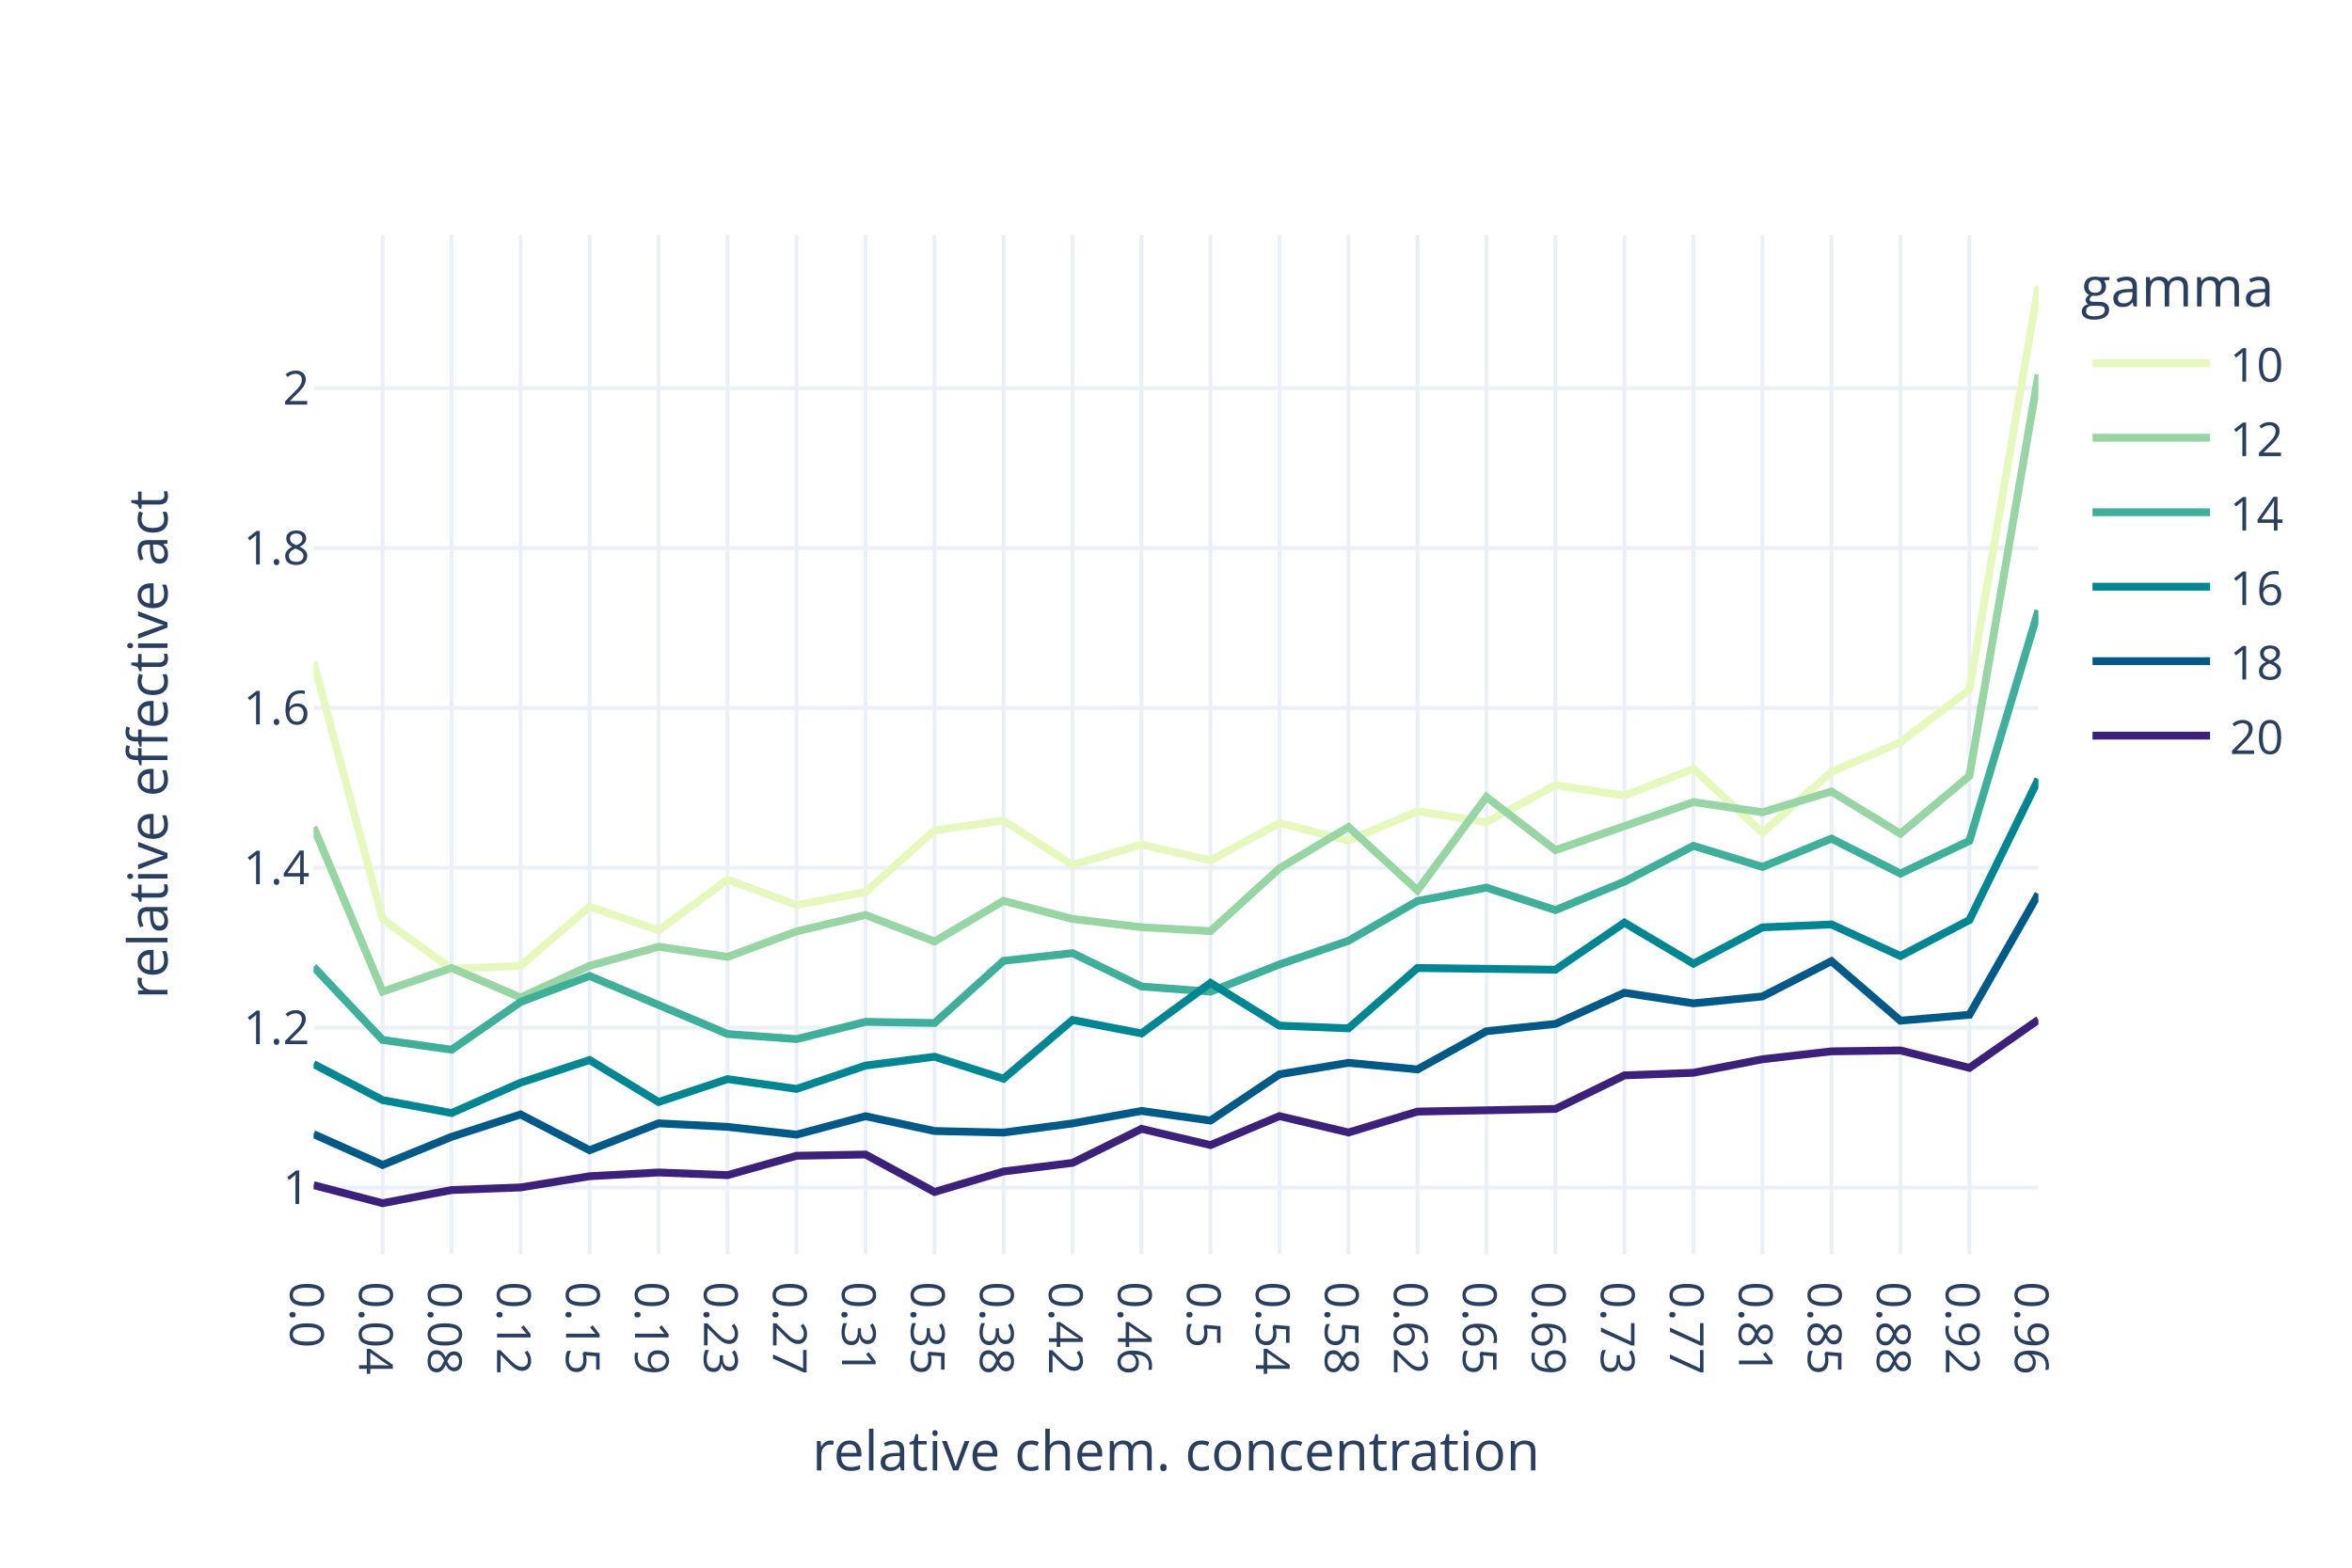
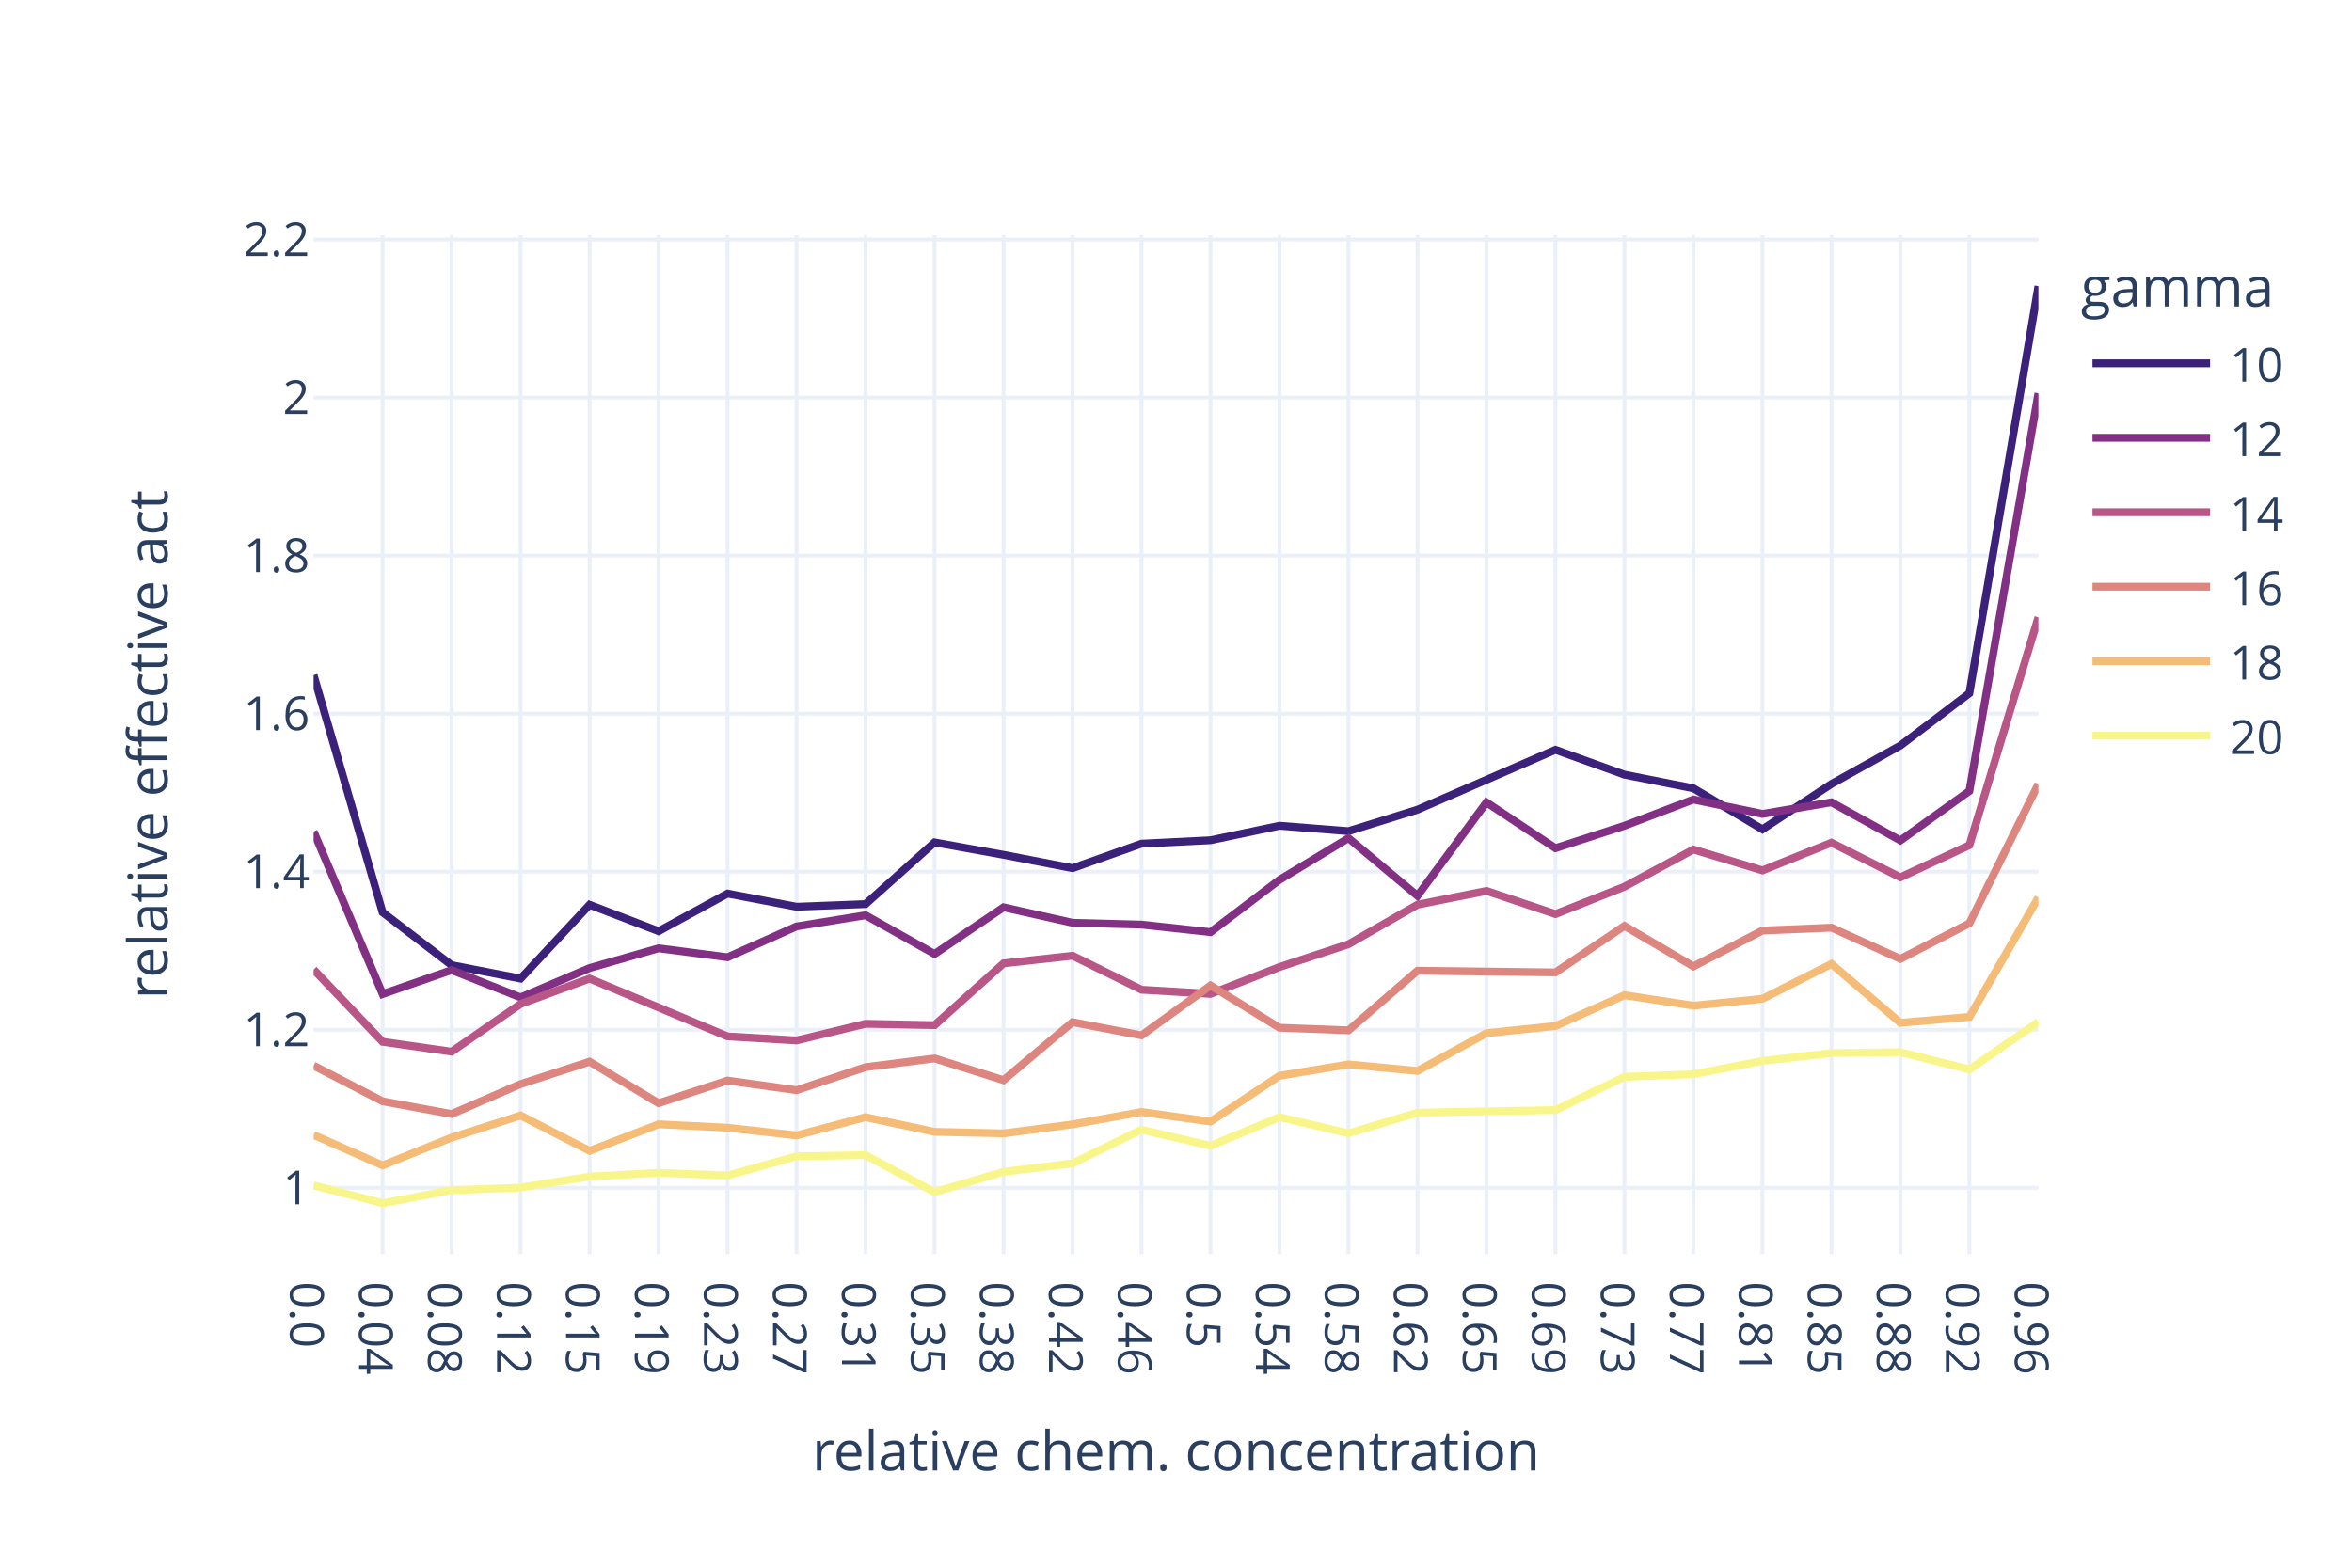
<svg xmlns="http://www.w3.org/2000/svg" class="main-svg" width="600" height="400" style="" viewBox="0 0 600 400">
  <rect x="0" y="0" width="600" height="400" style="fill: rgb(255, 255, 255); fill-opacity: 1;" />
-   <defs id="defs-e4c27e">
+   <defs id="defs-947ca0">
    <g class="clips">
-       <clipPath id="clipe4c27exyplot" class="plotclip">
+       <clipPath id="clip947ca0xyplot" class="plotclip">
        <rect width="440" height="260" />
      </clipPath>
-       <clipPath class="axesclip" id="clipe4c27ex">
+       <clipPath class="axesclip" id="clip947ca0x">
        <rect x="80" y="0" width="440" height="400" />
      </clipPath>
-       <clipPath class="axesclip" id="clipe4c27ey">
+       <clipPath class="axesclip" id="clip947ca0y">
        <rect x="0" y="60" width="600" height="260" />
      </clipPath>
-       <clipPath class="axesclip" id="clipe4c27exy">
+       <clipPath class="axesclip" id="clip947ca0xy">
        <rect x="80" y="60" width="440" height="260" />
      </clipPath>
    </g>
    <g class="gradients" />
    <g class="patterns" />
  </defs>
  <g class="bglayer" />
  <g class="layer-below">
    <g class="imagelayer" />
    <g class="shapelayer" />
  </g>
  <g class="cartesianlayer">
    <g class="subplot xy">
      <g class="layer-subplot">
        <g class="shapelayer" />
        <g class="imagelayer" />
      </g>
      <g class="minor-gridlayer">
        <g class="x" />
        <g class="y" />
      </g>
      <g class="gridlayer">
        <g class="x">
          <path class="xgrid crisp" transform="translate(97.6,0)" d="M0,60v260" style="stroke: rgb(235, 240, 248); stroke-opacity: 1; stroke-width: 1px;" />
          <path class="xgrid crisp" transform="translate(115.2,0)" d="M0,60v260" style="stroke: rgb(235, 240, 248); stroke-opacity: 1; stroke-width: 1px;" />
          <path class="xgrid crisp" transform="translate(132.8,0)" d="M0,60v260" style="stroke: rgb(235, 240, 248); stroke-opacity: 1; stroke-width: 1px;" />
          <path class="xgrid crisp" transform="translate(150.4,0)" d="M0,60v260" style="stroke: rgb(235, 240, 248); stroke-opacity: 1; stroke-width: 1px;" />
          <path class="xgrid crisp" transform="translate(168,0)" d="M0,60v260" style="stroke: rgb(235, 240, 248); stroke-opacity: 1; stroke-width: 1px;" />
          <path class="xgrid crisp" transform="translate(185.6,0)" d="M0,60v260" style="stroke: rgb(235, 240, 248); stroke-opacity: 1; stroke-width: 1px;" />
          <path class="xgrid crisp" transform="translate(203.2,0)" d="M0,60v260" style="stroke: rgb(235, 240, 248); stroke-opacity: 1; stroke-width: 1px;" />
          <path class="xgrid crisp" transform="translate(220.8,0)" d="M0,60v260" style="stroke: rgb(235, 240, 248); stroke-opacity: 1; stroke-width: 1px;" />
          <path class="xgrid crisp" transform="translate(238.4,0)" d="M0,60v260" style="stroke: rgb(235, 240, 248); stroke-opacity: 1; stroke-width: 1px;" />
          <path class="xgrid crisp" transform="translate(256,0)" d="M0,60v260" style="stroke: rgb(235, 240, 248); stroke-opacity: 1; stroke-width: 1px;" />
          <path class="xgrid crisp" transform="translate(273.6,0)" d="M0,60v260" style="stroke: rgb(235, 240, 248); stroke-opacity: 1; stroke-width: 1px;" />
          <path class="xgrid crisp" transform="translate(291.2,0)" d="M0,60v260" style="stroke: rgb(235, 240, 248); stroke-opacity: 1; stroke-width: 1px;" />
          <path class="xgrid crisp" transform="translate(308.8,0)" d="M0,60v260" style="stroke: rgb(235, 240, 248); stroke-opacity: 1; stroke-width: 1px;" />
          <path class="xgrid crisp" transform="translate(326.4,0)" d="M0,60v260" style="stroke: rgb(235, 240, 248); stroke-opacity: 1; stroke-width: 1px;" />
          <path class="xgrid crisp" transform="translate(344,0)" d="M0,60v260" style="stroke: rgb(235, 240, 248); stroke-opacity: 1; stroke-width: 1px;" />
          <path class="xgrid crisp" transform="translate(361.6,0)" d="M0,60v260" style="stroke: rgb(235, 240, 248); stroke-opacity: 1; stroke-width: 1px;" />
          <path class="xgrid crisp" transform="translate(379.2,0)" d="M0,60v260" style="stroke: rgb(235, 240, 248); stroke-opacity: 1; stroke-width: 1px;" />
          <path class="xgrid crisp" transform="translate(396.8,0)" d="M0,60v260" style="stroke: rgb(235, 240, 248); stroke-opacity: 1; stroke-width: 1px;" />
          <path class="xgrid crisp" transform="translate(414.4,0)" d="M0,60v260" style="stroke: rgb(235, 240, 248); stroke-opacity: 1; stroke-width: 1px;" />
          <path class="xgrid crisp" transform="translate(432,0)" d="M0,60v260" style="stroke: rgb(235, 240, 248); stroke-opacity: 1; stroke-width: 1px;" />
          <path class="xgrid crisp" transform="translate(449.6,0)" d="M0,60v260" style="stroke: rgb(235, 240, 248); stroke-opacity: 1; stroke-width: 1px;" />
          <path class="xgrid crisp" transform="translate(467.2,0)" d="M0,60v260" style="stroke: rgb(235, 240, 248); stroke-opacity: 1; stroke-width: 1px;" />
          <path class="xgrid crisp" transform="translate(484.8,0)" d="M0,60v260" style="stroke: rgb(235, 240, 248); stroke-opacity: 1; stroke-width: 1px;" />
          <path class="xgrid crisp" transform="translate(502.4,0)" d="M0,60v260" style="stroke: rgb(235, 240, 248); stroke-opacity: 1; stroke-width: 1px;" />
        </g>
        <g class="y">
-           <path class="ygrid crisp" transform="translate(0,303.02)" d="M80,0h440" style="stroke: rgb(235, 240, 248); stroke-opacity: 1; stroke-width: 1px;" />
-           <path class="ygrid crisp" transform="translate(0,262.22)" d="M80,0h440" style="stroke: rgb(235, 240, 248); stroke-opacity: 1; stroke-width: 1px;" />
-           <path class="ygrid crisp" transform="translate(0,221.42)" d="M80,0h440" style="stroke: rgb(235, 240, 248); stroke-opacity: 1; stroke-width: 1px;" />
-           <path class="ygrid crisp" transform="translate(0,180.63)" d="M80,0h440" style="stroke: rgb(235, 240, 248); stroke-opacity: 1; stroke-width: 1px;" />
-           <path class="ygrid crisp" transform="translate(0,139.83)" d="M80,0h440" style="stroke: rgb(235, 240, 248); stroke-opacity: 1; stroke-width: 1px;" />
-           <path class="ygrid crisp" transform="translate(0,99.03)" d="M80,0h440" style="stroke: rgb(235, 240, 248); stroke-opacity: 1; stroke-width: 1px;" />
+           <path class="ygrid crisp" transform="translate(0,303.07)" d="M80,0h440" style="stroke: rgb(235, 240, 248); stroke-opacity: 1; stroke-width: 1px;" />
+           <path class="ygrid crisp" transform="translate(0,262.74)" d="M80,0h440" style="stroke: rgb(235, 240, 248); stroke-opacity: 1; stroke-width: 1px;" />
+           <path class="ygrid crisp" transform="translate(0,222.41)" d="M80,0h440" style="stroke: rgb(235, 240, 248); stroke-opacity: 1; stroke-width: 1px;" />
+           <path class="ygrid crisp" transform="translate(0,182.09)" d="M80,0h440" style="stroke: rgb(235, 240, 248); stroke-opacity: 1; stroke-width: 1px;" />
+           <path class="ygrid crisp" transform="translate(0,141.76)" d="M80,0h440" style="stroke: rgb(235, 240, 248); stroke-opacity: 1; stroke-width: 1px;" />
+           <path class="ygrid crisp" transform="translate(0,101.43)" d="M80,0h440" style="stroke: rgb(235, 240, 248); stroke-opacity: 1; stroke-width: 1px;" />
+           <path class="ygrid crisp" transform="translate(0,61.11)" d="M80,0h440" style="stroke: rgb(235, 240, 248); stroke-opacity: 1; stroke-width: 1px;" />
        </g>
      </g>
      <g class="zerolinelayer" />
      <g class="layer-between">
        <g class="shapelayer" />
        <g class="imagelayer" />
      </g>
      <path class="xlines-below" />
      <path class="ylines-below" />
      <g class="overlines-below" />
      <g class="xaxislayer-below" />
      <g class="yaxislayer-below" />
      <g class="overaxes-below" />
      <g class="overplot">
-         <g class="xy" transform="translate(80,60)" clip-path="url(#clipe4c27exyplot)">
+         <g class="xy" transform="translate(80,60)" clip-path="url(#clip947ca0xyplot)">
          <g class="scatterlayer mlayer">
-             <g class="trace scatter trace815a60" style="stroke-miterlimit: 2; opacity: 1;">
-               <g class="fills" />
-               <g class="errorbars" />
-               <g class="lines">
-                 <path class="js-line" d="M0,108.95L17.6,174.54L35.2,187.2L52.8,186.45L70.4,171.32L88,177.38L105.6,164.43L123.2,170.9L140.8,167.59L158.4,151.86L176,149.38L193.6,160.71L211.2,155.51L228.8,159.54L246.4,150L264,154.46L281.6,146.99L299.2,149.78L316.8,140.36L334.4,142.99L352,136.19L369.6,152.46L387.2,136.93L404.8,129.36L422.4,115.96L440,13" style="vector-effect: none; fill: none; stroke: rgb(231, 248, 191); stroke-opacity: 1; stroke-width: 2px; opacity: 1;" />
-               </g>
-               <g class="points" />
-               <g class="text" />
-             </g>
-             <g class="trace scatter trace23dfbe" style="stroke-miterlimit: 2; opacity: 1;">
-               <g class="fills" />
-               <g class="errorbars" />
-               <g class="lines">
-                 <path class="js-line" d="M0,151.04L17.6,193L35.2,186.98L52.8,194.51L70.4,186.44L88,181.56L105.6,184.15L123.2,177.64L140.8,173.46L158.4,180.22L176,169.85L193.6,174.48L211.2,176.59L228.8,177.58L246.4,161.55L264,151.01L281.6,167.18L299.2,143.34L316.8,156.91L352,144.65L369.6,147.25L387.2,141.96L404.8,152.71L422.4,137.97L440,35.53" style="vector-effect: none; fill: none; stroke: rgb(152, 213, 164); stroke-opacity: 1; stroke-width: 2px; opacity: 1;" />
-               </g>
-               <g class="points" />
-               <g class="text" />
-             </g>
-             <g class="trace scatter trace1a56da" style="stroke-miterlimit: 2; opacity: 1;">
-               <g class="fills" />
-               <g class="errorbars" />
-               <g class="lines">
-                 <path class="js-line" d="M0,186.69L17.6,205.34L35.2,207.84L52.8,195.65L70.4,189.02L105.6,203.83L123.2,205.13L140.8,200.73L158.4,201.03L176,185.16L193.6,183.2L211.2,191.71L228.8,193.02L246.4,186.08L264,180.04L281.6,169.9L299.2,166.48L316.8,172.21L334.4,164.94L352,155.82L369.6,161.19L387.2,153.98L404.8,162.89L422.4,154.54L440,95.76" style="vector-effect: none; fill: none; stroke: rgb(63, 175, 153); stroke-opacity: 1; stroke-width: 2px; opacity: 1;" />
-               </g>
-               <g class="points" />
-               <g class="text" />
-             </g>
-             <g class="trace scatter trace7be91c" style="stroke-miterlimit: 2; opacity: 1;">
-               <g class="fills" />
-               <g class="errorbars" />
-               <g class="lines">
-                 <path class="js-line" d="M0,211.49L17.6,220.69L35.2,223.99L52.8,216.26L70.4,210.47L88,221.18L105.6,215.34L123.2,217.84L140.8,211.88L158.4,209.63L176,215.24L193.6,200.26L211.2,203.68L228.8,190.8L246.4,201.7L264,202.38L281.6,186.99L316.8,187.42L334.4,175.42L352,185.88L369.6,176.62L387.2,175.88L404.8,183.93L422.4,174.75L440,138.8" style="vector-effect: none; fill: none; stroke: rgb(0, 134, 146); stroke-opacity: 1; stroke-width: 2px; opacity: 1;" />
-               </g>
-               <g class="points" />
-               <g class="text" />
-             </g>
-             <g class="trace scatter trace59c54c" style="stroke-miterlimit: 2; opacity: 1;">
-               <g class="fills" />
-               <g class="errorbars" />
-               <g class="lines">
-                 <path class="js-line" d="M0,229.38L17.6,237.24L35.2,230.06L52.8,224.36L70.4,233.48L88,226.62L105.6,227.52L123.2,229.5L140.8,224.8L158.4,228.58L176,228.98L193.6,226.65L211.2,223.46L228.8,225.91L246.4,214.11L264,211.18L281.6,212.87L299.2,203.12L316.8,201.25L334.4,193.31L352,196.01L369.6,194.24L387.2,185.24L404.8,200.43L422.4,198.92L440,168.09" style="vector-effect: none; fill: none; stroke: rgb(0, 89, 134); stroke-opacity: 1; stroke-width: 2px; opacity: 1;" />
-               </g>
-               <g class="points" />
-               <g class="text" />
-             </g>
-             <g class="trace scatter trace990e19" style="stroke-miterlimit: 2; opacity: 1;">
-               <g class="fills" />
-               <g class="errorbars" />
-               <g class="lines">
-                 <path class="js-line" d="M0,242.39L17.6,247L35.2,243.64L52.8,242.98L70.4,240.12L88,239.16L105.6,239.84L123.2,234.9L140.8,234.58L158.4,244.13L176,238.91L193.6,236.71L211.2,228.03L228.8,232.17L246.4,224.78L264,228.96L281.6,223.62L316.8,222.95L334.4,214.38L352,213.72L369.6,210.27L387.2,208.25L404.8,208.02L422.4,212.47L440,200.2" style="vector-effect: none; fill: none; stroke: rgb(59, 33, 121); stroke-opacity: 1; stroke-width: 2px; opacity: 1;" />
+             <g class="trace scatter trace025e24" style="stroke-miterlimit: 2; opacity: 1;">
+               <g class="fills" />
+               <g class="errorbars" />
+               <g class="lines">
+                 <path class="js-line" d="M0,112.26L17.6,172.78L35.2,186.26L52.8,189.69L70.4,170.85L88,177.6L105.6,168L123.2,171.36L140.8,170.68L158.4,154.94L176,158.11L193.6,161.52L211.2,155.27L228.8,154.39L246.4,150.69L264,152.07L281.6,146.59L316.8,131.32L334.4,137.66L352,141.14L369.6,151.6L387.2,140.03L404.8,130.23L422.4,116.88L440,13" style="vector-effect: none; fill: none; stroke: rgb(59, 33, 121); stroke-opacity: 1; stroke-width: 2px; opacity: 1;" />
+               </g>
+               <g class="points" />
+               <g class="text" />
+             </g>
+             <g class="trace scatter tracef1f016" style="stroke-miterlimit: 2; opacity: 1;">
+               <g class="fills" />
+               <g class="errorbars" />
+               <g class="lines">
+                 <path class="js-line" d="M0,152.16L17.6,193.64L35.2,187.52L52.8,194.49L70.4,187L88,181.96L105.6,184.25L123.2,176.38L140.8,173.53L158.4,183.41L176,171.5L193.6,175.45L211.2,175.92L228.8,177.84L246.4,164.49L264,153.85L281.6,168.57L299.2,144.73L316.8,156.41L334.4,150.69L352,144L369.6,147.67L387.2,144.71L404.8,154.45L422.4,141.82L440,40.34" style="vector-effect: none; fill: none; stroke: rgb(130, 48, 131); stroke-opacity: 1; stroke-width: 2px; opacity: 1;" />
+               </g>
+               <g class="points" />
+               <g class="text" />
+             </g>
+             <g class="trace scatter tracef3521b" style="stroke-miterlimit: 2; opacity: 1;">
+               <g class="fills" />
+               <g class="errorbars" />
+               <g class="lines">
+                 <path class="js-line" d="M0,187.38L17.6,205.82L35.2,208.34L52.8,196.16L70.4,189.69L105.6,204.44L123.2,205.48L140.8,201.22L158.4,201.58L176,185.81L193.6,183.86L211.2,192.53L228.8,193.59L246.4,186.74L264,180.92L281.6,170.83L299.2,167.32L316.8,173.23L334.4,166.24L352,156.76L369.6,162.09L387.2,155.02L404.8,163.85L422.4,155.65L440,97.5" style="vector-effect: none; fill: none; stroke: rgb(183, 86, 135); stroke-opacity: 1; stroke-width: 2px; opacity: 1;" />
+               </g>
+               <g class="points" />
+               <g class="text" />
+             </g>
+             <g class="trace scatter traceee836c" style="stroke-miterlimit: 2; opacity: 1;">
+               <g class="fills" />
+               <g class="errorbars" />
+               <g class="lines">
+                 <path class="js-line" d="M0,211.9L17.6,221L35.2,224.25L52.8,216.61L70.4,210.89L88,221.48L105.6,215.71L123.2,218.17L140.8,212.29L158.4,210.06L176,215.61L193.6,200.81L211.2,204.18L228.8,191.45L246.4,202.23L264,202.89L281.6,187.69L316.8,188.11L334.4,176.25L352,186.58L369.6,177.43L387.2,176.7L404.8,184.66L422.4,175.58L440,140.05" style="vector-effect: none; fill: none; stroke: rgb(221, 134, 127); stroke-opacity: 1; stroke-width: 2px; opacity: 1;" />
+               </g>
+               <g class="points" />
+               <g class="text" />
+             </g>
+             <g class="trace scatter trace6ddbf0" style="stroke-miterlimit: 2; opacity: 1;">
+               <g class="fills" />
+               <g class="errorbars" />
+               <g class="lines">
+                 <path class="js-line" d="M0,229.59L17.6,237.35L35.2,230.26L52.8,224.62L70.4,233.64L88,226.86L105.6,227.74L123.2,229.7L140.8,225.05L158.4,228.79L176,229.19L193.6,226.89L211.2,223.73L228.8,226.16L246.4,214.49L264,211.59L281.6,213.26L299.2,203.62L316.8,201.78L334.4,193.93L352,196.6L369.6,194.85L387.2,185.95L404.8,200.97L422.4,199.47L440,169" style="vector-effect: none; fill: none; stroke: rgb(244, 188, 119); stroke-opacity: 1; stroke-width: 2px; opacity: 1;" />
+               </g>
+               <g class="points" />
+               <g class="text" />
+             </g>
+             <g class="trace scatter traceea0398" style="stroke-miterlimit: 2; opacity: 1;">
+               <g class="fills" />
+               <g class="errorbars" />
+               <g class="lines">
+                 <path class="js-line" d="M0,242.44L17.6,247L35.2,243.68L52.8,243.02L70.4,240.2L88,239.25L105.6,239.92L123.2,235.04L140.8,234.72L158.4,244.17L176,239L193.6,236.83L211.2,228.25L228.8,232.35L246.4,225.04L264,229.17L281.6,223.9L316.8,223.23L334.4,214.76L352,214.1L369.6,210.69L387.2,208.7L404.8,208.47L422.4,212.87L440,200.74" style="vector-effect: none; fill: none; stroke: rgb(248, 246, 139); stroke-opacity: 1; stroke-width: 2px; opacity: 1;" />
              </g>
              <g class="points" />
              <g class="text" />
            </g>
          </g>
        </g>
      </g>
      <g class="zerolinelayer-above" />
      <path class="xlines-above crisp" d="M0,0" style="fill: none;" />
      <path class="ylines-above crisp" d="M0,0" style="fill: none;" />
      <g class="overlines-above" />
      <g class="xaxislayer-above">
        <g class="xtick">
          <text text-anchor="start" x="0" y="333" transform="translate(80,0) rotate(90,0,327)" style="font-family: 'Open Sans', verdana, arial, sans-serif; font-size: 12px; fill: rgb(42, 63, 95); fill-opacity: 1; white-space: pre;">0.0</text>
        </g>
        <g class="xtick">
          <text text-anchor="start" x="0" y="333" transform="translate(97.6,0) rotate(90,0,327)" style="font-family: 'Open Sans', verdana, arial, sans-serif; font-size: 12px; fill: rgb(42, 63, 95); fill-opacity: 1; white-space: pre;">0.04</text>
        </g>
        <g class="xtick">
          <text text-anchor="start" x="0" y="333" transform="translate(115.2,0) rotate(90,0,327)" style="font-family: 'Open Sans', verdana, arial, sans-serif; font-size: 12px; fill: rgb(42, 63, 95); fill-opacity: 1; white-space: pre;">0.08</text>
        </g>
        <g class="xtick">
          <text text-anchor="start" x="0" y="333" transform="translate(132.8,0) rotate(90,0,327)" style="font-family: 'Open Sans', verdana, arial, sans-serif; font-size: 12px; fill: rgb(42, 63, 95); fill-opacity: 1; white-space: pre;">0.12</text>
        </g>
        <g class="xtick">
          <text text-anchor="start" x="0" y="333" transform="translate(150.4,0) rotate(90,0,327)" style="font-family: 'Open Sans', verdana, arial, sans-serif; font-size: 12px; fill: rgb(42, 63, 95); fill-opacity: 1; white-space: pre;">0.15</text>
        </g>
        <g class="xtick">
          <text text-anchor="start" x="0" y="333" transform="translate(168,0) rotate(90,0,327)" style="font-family: 'Open Sans', verdana, arial, sans-serif; font-size: 12px; fill: rgb(42, 63, 95); fill-opacity: 1; white-space: pre;">0.19</text>
        </g>
        <g class="xtick">
          <text text-anchor="start" x="0" y="333" transform="translate(185.6,0) rotate(90,0,327)" style="font-family: 'Open Sans', verdana, arial, sans-serif; font-size: 12px; fill: rgb(42, 63, 95); fill-opacity: 1; white-space: pre;">0.23</text>
        </g>
        <g class="xtick">
          <text text-anchor="start" x="0" y="333" transform="translate(203.2,0) rotate(90,0,327)" style="font-family: 'Open Sans', verdana, arial, sans-serif; font-size: 12px; fill: rgb(42, 63, 95); fill-opacity: 1; white-space: pre;">0.27</text>
        </g>
        <g class="xtick">
          <text text-anchor="start" x="0" y="333" transform="translate(220.8,0) rotate(90,0,327)" style="font-family: 'Open Sans', verdana, arial, sans-serif; font-size: 12px; fill: rgb(42, 63, 95); fill-opacity: 1; white-space: pre;">0.31</text>
        </g>
        <g class="xtick">
          <text text-anchor="start" x="0" y="333" transform="translate(238.4,0) rotate(90,0,327)" style="font-family: 'Open Sans', verdana, arial, sans-serif; font-size: 12px; fill: rgb(42, 63, 95); fill-opacity: 1; white-space: pre;">0.35</text>
        </g>
        <g class="xtick">
          <text text-anchor="start" x="0" y="333" transform="translate(256,0) rotate(90,0,327)" style="font-family: 'Open Sans', verdana, arial, sans-serif; font-size: 12px; fill: rgb(42, 63, 95); fill-opacity: 1; white-space: pre;">0.38</text>
        </g>
        <g class="xtick">
          <text text-anchor="start" x="0" y="333" transform="translate(273.6,0) rotate(90,0,327)" style="font-family: 'Open Sans', verdana, arial, sans-serif; font-size: 12px; fill: rgb(42, 63, 95); fill-opacity: 1; white-space: pre;">0.42</text>
        </g>
        <g class="xtick">
          <text text-anchor="start" x="0" y="333" transform="translate(291.2,0) rotate(90,0,327)" style="font-family: 'Open Sans', verdana, arial, sans-serif; font-size: 12px; fill: rgb(42, 63, 95); fill-opacity: 1; white-space: pre;">0.46</text>
        </g>
        <g class="xtick">
          <text text-anchor="start" x="0" y="333" transform="translate(308.8,0) rotate(90,0,327)" style="font-family: 'Open Sans', verdana, arial, sans-serif; font-size: 12px; fill: rgb(42, 63, 95); fill-opacity: 1; white-space: pre;">0.5</text>
        </g>
        <g class="xtick">
          <text text-anchor="start" x="0" y="333" transform="translate(326.4,0) rotate(90,0,327)" style="font-family: 'Open Sans', verdana, arial, sans-serif; font-size: 12px; fill: rgb(42, 63, 95); fill-opacity: 1; white-space: pre;">0.54</text>
        </g>
        <g class="xtick">
          <text text-anchor="start" x="0" y="333" transform="translate(344,0) rotate(90,0,327)" style="font-family: 'Open Sans', verdana, arial, sans-serif; font-size: 12px; fill: rgb(42, 63, 95); fill-opacity: 1; white-space: pre;">0.58</text>
        </g>
        <g class="xtick">
          <text text-anchor="start" x="0" y="333" transform="translate(361.6,0) rotate(90,0,327)" style="font-family: 'Open Sans', verdana, arial, sans-serif; font-size: 12px; fill: rgb(42, 63, 95); fill-opacity: 1; white-space: pre;">0.62</text>
        </g>
        <g class="xtick">
          <text text-anchor="start" x="0" y="333" transform="translate(379.2,0) rotate(90,0,327)" style="font-family: 'Open Sans', verdana, arial, sans-serif; font-size: 12px; fill: rgb(42, 63, 95); fill-opacity: 1; white-space: pre;">0.65</text>
        </g>
        <g class="xtick">
          <text text-anchor="start" x="0" y="333" transform="translate(396.8,0) rotate(90,0,327)" style="font-family: 'Open Sans', verdana, arial, sans-serif; font-size: 12px; fill: rgb(42, 63, 95); fill-opacity: 1; white-space: pre;">0.69</text>
        </g>
        <g class="xtick">
          <text text-anchor="start" x="0" y="333" transform="translate(414.4,0) rotate(90,0,327)" style="font-family: 'Open Sans', verdana, arial, sans-serif; font-size: 12px; fill: rgb(42, 63, 95); fill-opacity: 1; white-space: pre;">0.73</text>
        </g>
        <g class="xtick">
          <text text-anchor="start" x="0" y="333" transform="translate(432,0) rotate(90,0,327)" style="font-family: 'Open Sans', verdana, arial, sans-serif; font-size: 12px; fill: rgb(42, 63, 95); fill-opacity: 1; white-space: pre;">0.77</text>
        </g>
        <g class="xtick">
          <text text-anchor="start" x="0" y="333" transform="translate(449.6,0) rotate(90,0,327)" style="font-family: 'Open Sans', verdana, arial, sans-serif; font-size: 12px; fill: rgb(42, 63, 95); fill-opacity: 1; white-space: pre;">0.81</text>
        </g>
        <g class="xtick">
          <text text-anchor="start" x="0" y="333" transform="translate(467.2,0) rotate(90,0,327)" style="font-family: 'Open Sans', verdana, arial, sans-serif; font-size: 12px; fill: rgb(42, 63, 95); fill-opacity: 1; white-space: pre;">0.85</text>
        </g>
        <g class="xtick">
          <text text-anchor="start" x="0" y="333" transform="translate(484.8,0) rotate(90,0,327)" style="font-family: 'Open Sans', verdana, arial, sans-serif; font-size: 12px; fill: rgb(42, 63, 95); fill-opacity: 1; white-space: pre;">0.88</text>
        </g>
        <g class="xtick">
          <text text-anchor="start" x="0" y="333" transform="translate(502.4,0) rotate(90,0,327)" style="font-family: 'Open Sans', verdana, arial, sans-serif; font-size: 12px; fill: rgb(42, 63, 95); fill-opacity: 1; white-space: pre;">0.92</text>
        </g>
        <g class="xtick">
          <text text-anchor="start" x="0" y="333" transform="translate(520,0) rotate(90,0,327)" style="font-family: 'Open Sans', verdana, arial, sans-serif; font-size: 12px; fill: rgb(42, 63, 95); fill-opacity: 1; white-space: pre;">0.96</text>
        </g>
      </g>
      <g class="yaxislayer-above">
        <g class="ytick">
-           <text text-anchor="end" x="79" y="4.2" transform="translate(0,303.02)" style="font-family: 'Open Sans', verdana, arial, sans-serif; font-size: 12px; fill: rgb(42, 63, 95); fill-opacity: 1; white-space: pre;">1</text>
-         </g>
-         <g class="ytick">
-           <text text-anchor="end" x="79" y="4.2" style="font-family: 'Open Sans', verdana, arial, sans-serif; font-size: 12px; fill: rgb(42, 63, 95); fill-opacity: 1; white-space: pre;" transform="translate(0,262.22)">1.2</text>
-         </g>
-         <g class="ytick">
-           <text text-anchor="end" x="79" y="4.2" style="font-family: 'Open Sans', verdana, arial, sans-serif; font-size: 12px; fill: rgb(42, 63, 95); fill-opacity: 1; white-space: pre;" transform="translate(0,221.42)">1.4</text>
-         </g>
-         <g class="ytick">
-           <text text-anchor="end" x="79" y="4.2" style="font-family: 'Open Sans', verdana, arial, sans-serif; font-size: 12px; fill: rgb(42, 63, 95); fill-opacity: 1; white-space: pre;" transform="translate(0,180.63)">1.6</text>
-         </g>
-         <g class="ytick">
-           <text text-anchor="end" x="79" y="4.2" style="font-family: 'Open Sans', verdana, arial, sans-serif; font-size: 12px; fill: rgb(42, 63, 95); fill-opacity: 1; white-space: pre;" transform="translate(0,139.83)">1.8</text>
-         </g>
-         <g class="ytick">
-           <text text-anchor="end" x="79" y="4.2" style="font-family: 'Open Sans', verdana, arial, sans-serif; font-size: 12px; fill: rgb(42, 63, 95); fill-opacity: 1; white-space: pre;" transform="translate(0,99.03)">2</text>
+           <text text-anchor="end" x="79" y="4.2" transform="translate(0,303.07)" style="font-family: 'Open Sans', verdana, arial, sans-serif; font-size: 12px; fill: rgb(42, 63, 95); fill-opacity: 1; white-space: pre;">1</text>
+         </g>
+         <g class="ytick">
+           <text text-anchor="end" x="79" y="4.2" style="font-family: 'Open Sans', verdana, arial, sans-serif; font-size: 12px; fill: rgb(42, 63, 95); fill-opacity: 1; white-space: pre;" transform="translate(0,262.74)">1.2</text>
+         </g>
+         <g class="ytick">
+           <text text-anchor="end" x="79" y="4.2" style="font-family: 'Open Sans', verdana, arial, sans-serif; font-size: 12px; fill: rgb(42, 63, 95); fill-opacity: 1; white-space: pre;" transform="translate(0,222.41)">1.4</text>
+         </g>
+         <g class="ytick">
+           <text text-anchor="end" x="79" y="4.2" style="font-family: 'Open Sans', verdana, arial, sans-serif; font-size: 12px; fill: rgb(42, 63, 95); fill-opacity: 1; white-space: pre;" transform="translate(0,182.09)">1.6</text>
+         </g>
+         <g class="ytick">
+           <text text-anchor="end" x="79" y="4.2" style="font-family: 'Open Sans', verdana, arial, sans-serif; font-size: 12px; fill: rgb(42, 63, 95); fill-opacity: 1; white-space: pre;" transform="translate(0,141.76)">1.8</text>
+         </g>
+         <g class="ytick">
+           <text text-anchor="end" x="79" y="4.2" style="font-family: 'Open Sans', verdana, arial, sans-serif; font-size: 12px; fill: rgb(42, 63, 95); fill-opacity: 1; white-space: pre;" transform="translate(0,101.43)">2</text>
+         </g>
+         <g class="ytick">
+           <text text-anchor="end" x="79" y="4.2" style="font-family: 'Open Sans', verdana, arial, sans-serif; font-size: 12px; fill: rgb(42, 63, 95); fill-opacity: 1; white-space: pre;" transform="translate(0,61.11)">2.2</text>
        </g>
      </g>
      <g class="overaxes-above" />
    </g>
  </g>
  <g class="polarlayer" />
  <g class="smithlayer" />
  <g class="ternarylayer" />
  <g class="geolayer" />
  <g class="funnelarealayer" />
  <g class="pielayer" />
  <g class="iciclelayer" />
  <g class="treemaplayer" />
  <g class="sunburstlayer" />
  <g class="glimages" />
-   <defs id="topdefs-e4c27e">
+   <defs id="topdefs-947ca0">
    <g class="clips" />
-     <clipPath id="legende4c27e">
+     <clipPath id="legend947ca0">
      <rect width="59" height="143" x="0" y="0" />
    </clipPath>
  </defs>
  <g class="layer-above">
    <g class="imagelayer" />
    <g class="shapelayer" />
  </g>
  <g class="infolayer">
    <g class="legend" pointer-events="all" transform="translate(528.8,60)">
      <rect class="bg" shape-rendering="crispEdges" style="stroke: rgb(68, 68, 68); stroke-opacity: 1; fill: rgb(255, 255, 255); fill-opacity: 1; stroke-width: 0px;" width="59" height="143" x="0" y="0" />
-       <g class="scrollbox" transform="" clip-path="url(#legende4c27e)">
+       <g class="scrollbox" transform="" clip-path="url(#legend947ca0)">
        <text class="legendtitletext" text-anchor="start" x="2" y="18.2" style="font-family: 'Open Sans', verdana, arial, sans-serif; font-size: 14px; fill: rgb(42, 63, 95); fill-opacity: 1; white-space: pre;">gamma</text>
        <g class="groups" transform="">
          <g class="traces" transform="translate(0,32.7)" style="opacity: 1;">
            <text class="legendtext" text-anchor="start" x="40" y="4.68" style="font-family: 'Open Sans', verdana, arial, sans-serif; font-size: 12px; fill: rgb(42, 63, 95); fill-opacity: 1; white-space: pre;">10</text>
            <g class="layers" style="opacity: 1;">
              <g class="legendfill" />
              <g class="legendlines">
-                 <path class="js-line" d="M5,0h30" style="fill: none; stroke: rgb(231, 248, 191); stroke-opacity: 1; stroke-width: 2px;" />
+                 <path class="js-line" d="M5,0h30" style="fill: none; stroke: rgb(59, 33, 121); stroke-opacity: 1; stroke-width: 2px;" />
              </g>
              <g class="legendsymbols">
                <g class="legendpoints" />
              </g>
            </g>
            <rect class="legendtoggle" x="0" y="-9.5" width="53.861" height="19" style="fill: rgb(0, 0, 0); fill-opacity: 0;" />
          </g>
        </g>
        <g class="groups" transform="">
          <g class="traces" transform="translate(0,51.7)" style="opacity: 1;">
            <text class="legendtext" text-anchor="start" x="40" y="4.68" style="font-family: 'Open Sans', verdana, arial, sans-serif; font-size: 12px; fill: rgb(42, 63, 95); fill-opacity: 1; white-space: pre;">12</text>
            <g class="layers" style="opacity: 1;">
              <g class="legendfill" />
              <g class="legendlines">
-                 <path class="js-line" d="M5,0h30" style="fill: none; stroke: rgb(152, 213, 164); stroke-opacity: 1; stroke-width: 2px;" />
+                 <path class="js-line" d="M5,0h30" style="fill: none; stroke: rgb(130, 48, 131); stroke-opacity: 1; stroke-width: 2px;" />
              </g>
              <g class="legendsymbols">
                <g class="legendpoints" />
              </g>
            </g>
            <rect class="legendtoggle" x="0" y="-9.5" width="53.861" height="19" style="fill: rgb(0, 0, 0); fill-opacity: 0;" />
          </g>
        </g>
        <g class="groups" transform="">
          <g class="traces" transform="translate(0,70.7)" style="opacity: 1;">
            <text class="legendtext" text-anchor="start" x="40" y="4.68" style="font-family: 'Open Sans', verdana, arial, sans-serif; font-size: 12px; fill: rgb(42, 63, 95); fill-opacity: 1; white-space: pre;">14</text>
            <g class="layers" style="opacity: 1;">
              <g class="legendfill" />
              <g class="legendlines">
-                 <path class="js-line" d="M5,0h30" style="fill: none; stroke: rgb(63, 175, 153); stroke-opacity: 1; stroke-width: 2px;" />
+                 <path class="js-line" d="M5,0h30" style="fill: none; stroke: rgb(183, 86, 135); stroke-opacity: 1; stroke-width: 2px;" />
              </g>
              <g class="legendsymbols">
                <g class="legendpoints" />
              </g>
            </g>
            <rect class="legendtoggle" x="0" y="-9.5" width="53.861" height="19" style="fill: rgb(0, 0, 0); fill-opacity: 0;" />
          </g>
        </g>
        <g class="groups" transform="">
          <g class="traces" transform="translate(0,89.7)" style="opacity: 1;">
            <text class="legendtext" text-anchor="start" x="40" y="4.68" style="font-family: 'Open Sans', verdana, arial, sans-serif; font-size: 12px; fill: rgb(42, 63, 95); fill-opacity: 1; white-space: pre;">16</text>
            <g class="layers" style="opacity: 1;">
              <g class="legendfill" />
              <g class="legendlines">
-                 <path class="js-line" d="M5,0h30" style="fill: none; stroke: rgb(0, 134, 146); stroke-opacity: 1; stroke-width: 2px;" />
+                 <path class="js-line" d="M5,0h30" style="fill: none; stroke: rgb(221, 134, 127); stroke-opacity: 1; stroke-width: 2px;" />
              </g>
              <g class="legendsymbols">
                <g class="legendpoints" />
              </g>
            </g>
            <rect class="legendtoggle" x="0" y="-9.5" width="53.861" height="19" style="fill: rgb(0, 0, 0); fill-opacity: 0;" />
          </g>
        </g>
        <g class="groups" transform="">
          <g class="traces" transform="translate(0,108.7)" style="opacity: 1;">
            <text class="legendtext" text-anchor="start" x="40" y="4.68" style="font-family: 'Open Sans', verdana, arial, sans-serif; font-size: 12px; fill: rgb(42, 63, 95); fill-opacity: 1; white-space: pre;">18</text>
            <g class="layers" style="opacity: 1;">
              <g class="legendfill" />
              <g class="legendlines">
-                 <path class="js-line" d="M5,0h30" style="fill: none; stroke: rgb(0, 89, 134); stroke-opacity: 1; stroke-width: 2px;" />
+                 <path class="js-line" d="M5,0h30" style="fill: none; stroke: rgb(244, 188, 119); stroke-opacity: 1; stroke-width: 2px;" />
              </g>
              <g class="legendsymbols">
                <g class="legendpoints" />
              </g>
            </g>
            <rect class="legendtoggle" x="0" y="-9.5" width="53.861" height="19" style="fill: rgb(0, 0, 0); fill-opacity: 0;" />
          </g>
        </g>
        <g class="groups" transform="">
          <g class="traces" transform="translate(0,127.7)" style="opacity: 1;">
            <text class="legendtext" text-anchor="start" x="40" y="4.68" style="font-family: 'Open Sans', verdana, arial, sans-serif; font-size: 12px; fill: rgb(42, 63, 95); fill-opacity: 1; white-space: pre;">20</text>
            <g class="layers" style="opacity: 1;">
              <g class="legendfill" />
              <g class="legendlines">
-                 <path class="js-line" d="M5,0h30" style="fill: none; stroke: rgb(59, 33, 121); stroke-opacity: 1; stroke-width: 2px;" />
+                 <path class="js-line" d="M5,0h30" style="fill: none; stroke: rgb(248, 246, 139); stroke-opacity: 1; stroke-width: 2px;" />
              </g>
              <g class="legendsymbols">
                <g class="legendpoints" />
              </g>
            </g>
            <rect class="legendtoggle" x="0" y="-9.5" width="53.861" height="19" style="fill: rgb(0, 0, 0); fill-opacity: 0;" />
          </g>
        </g>
      </g>
      <rect class="scrollbar" rx="20" ry="3" width="0" height="0" style="fill: rgb(128, 139, 164); fill-opacity: 1;" x="0" y="0" />
    </g>
    <g class="g-gtitle" />
    <g class="g-xtitle">
      <text class="xtitle" x="300" y="375.175" text-anchor="middle" style="opacity: 1; font-family: 'Open Sans', verdana, arial, sans-serif; font-size: 14px; fill: rgb(42, 63, 95); fill-opacity: 1; white-space: pre;">relative chem. concentration</text>
    </g>
    <g class="g-ytitle">
      <text class="ytitle" transform="rotate(-90,42.725,190)" x="42.725" y="190" text-anchor="middle" style="opacity: 1; font-family: 'Open Sans', verdana, arial, sans-serif; font-size: 14px; fill: rgb(42, 63, 95); fill-opacity: 1; white-space: pre;">relative effective act</text>
    </g>
  </g>
</svg>
